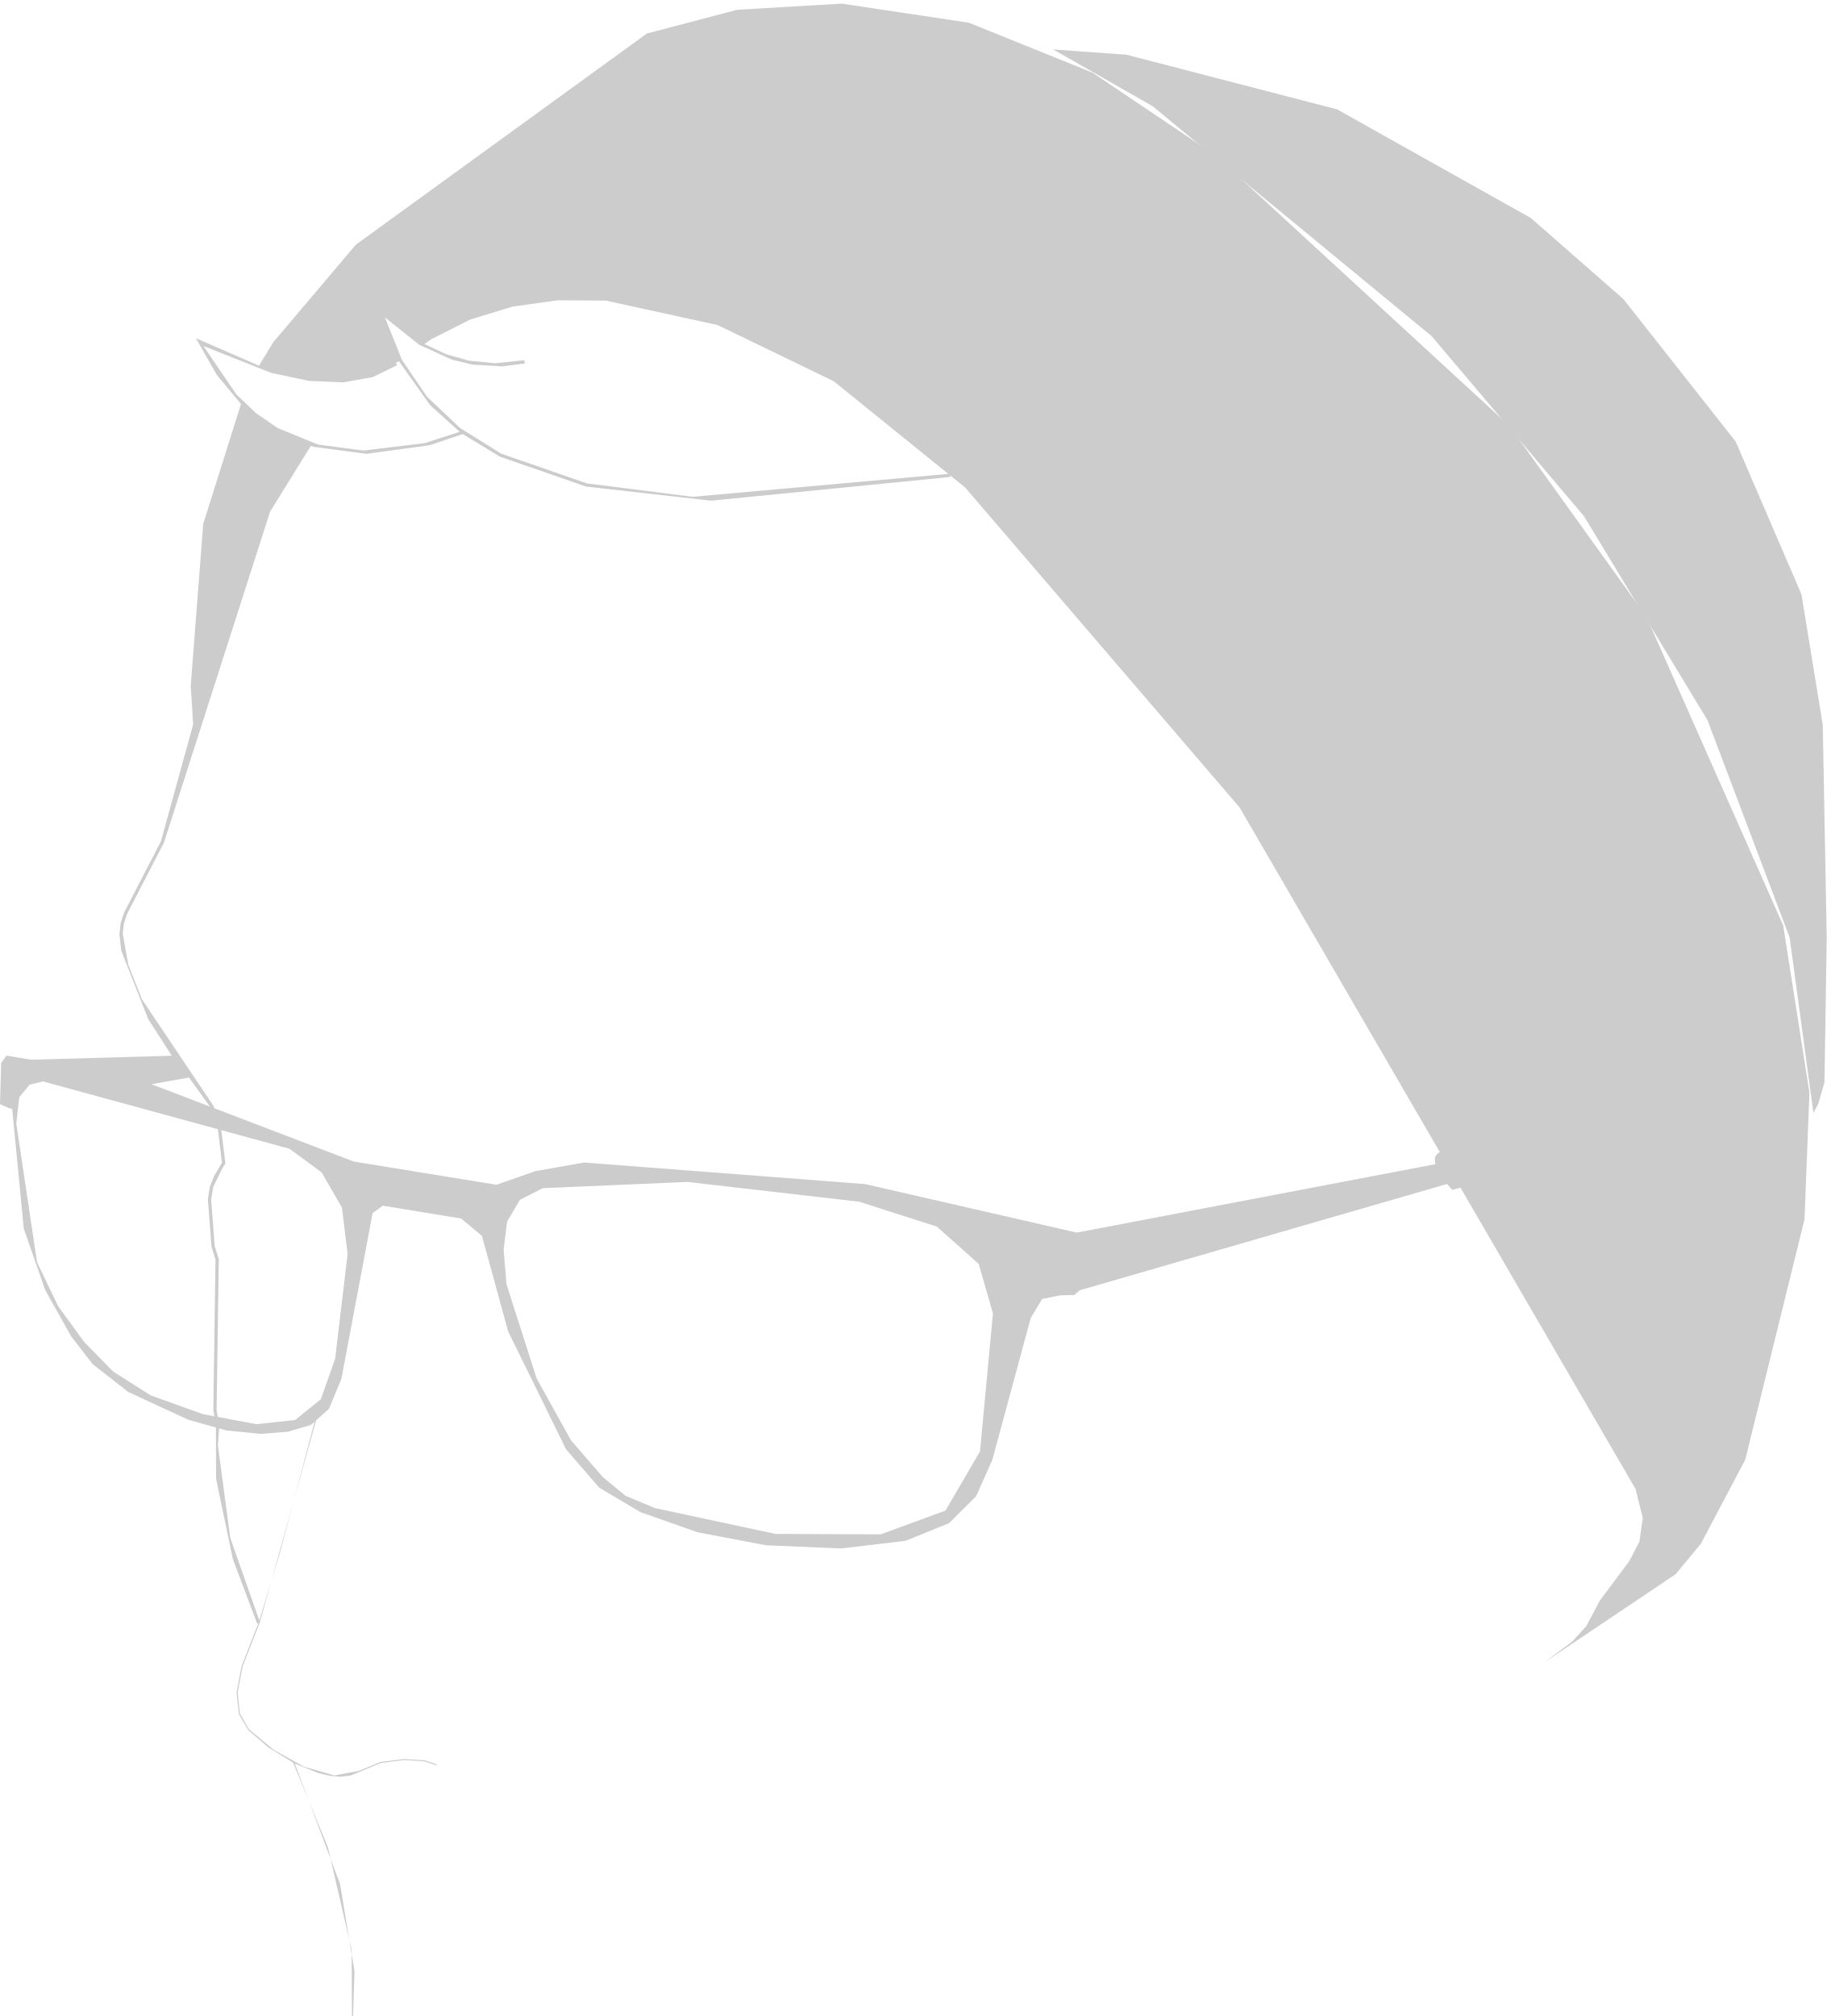
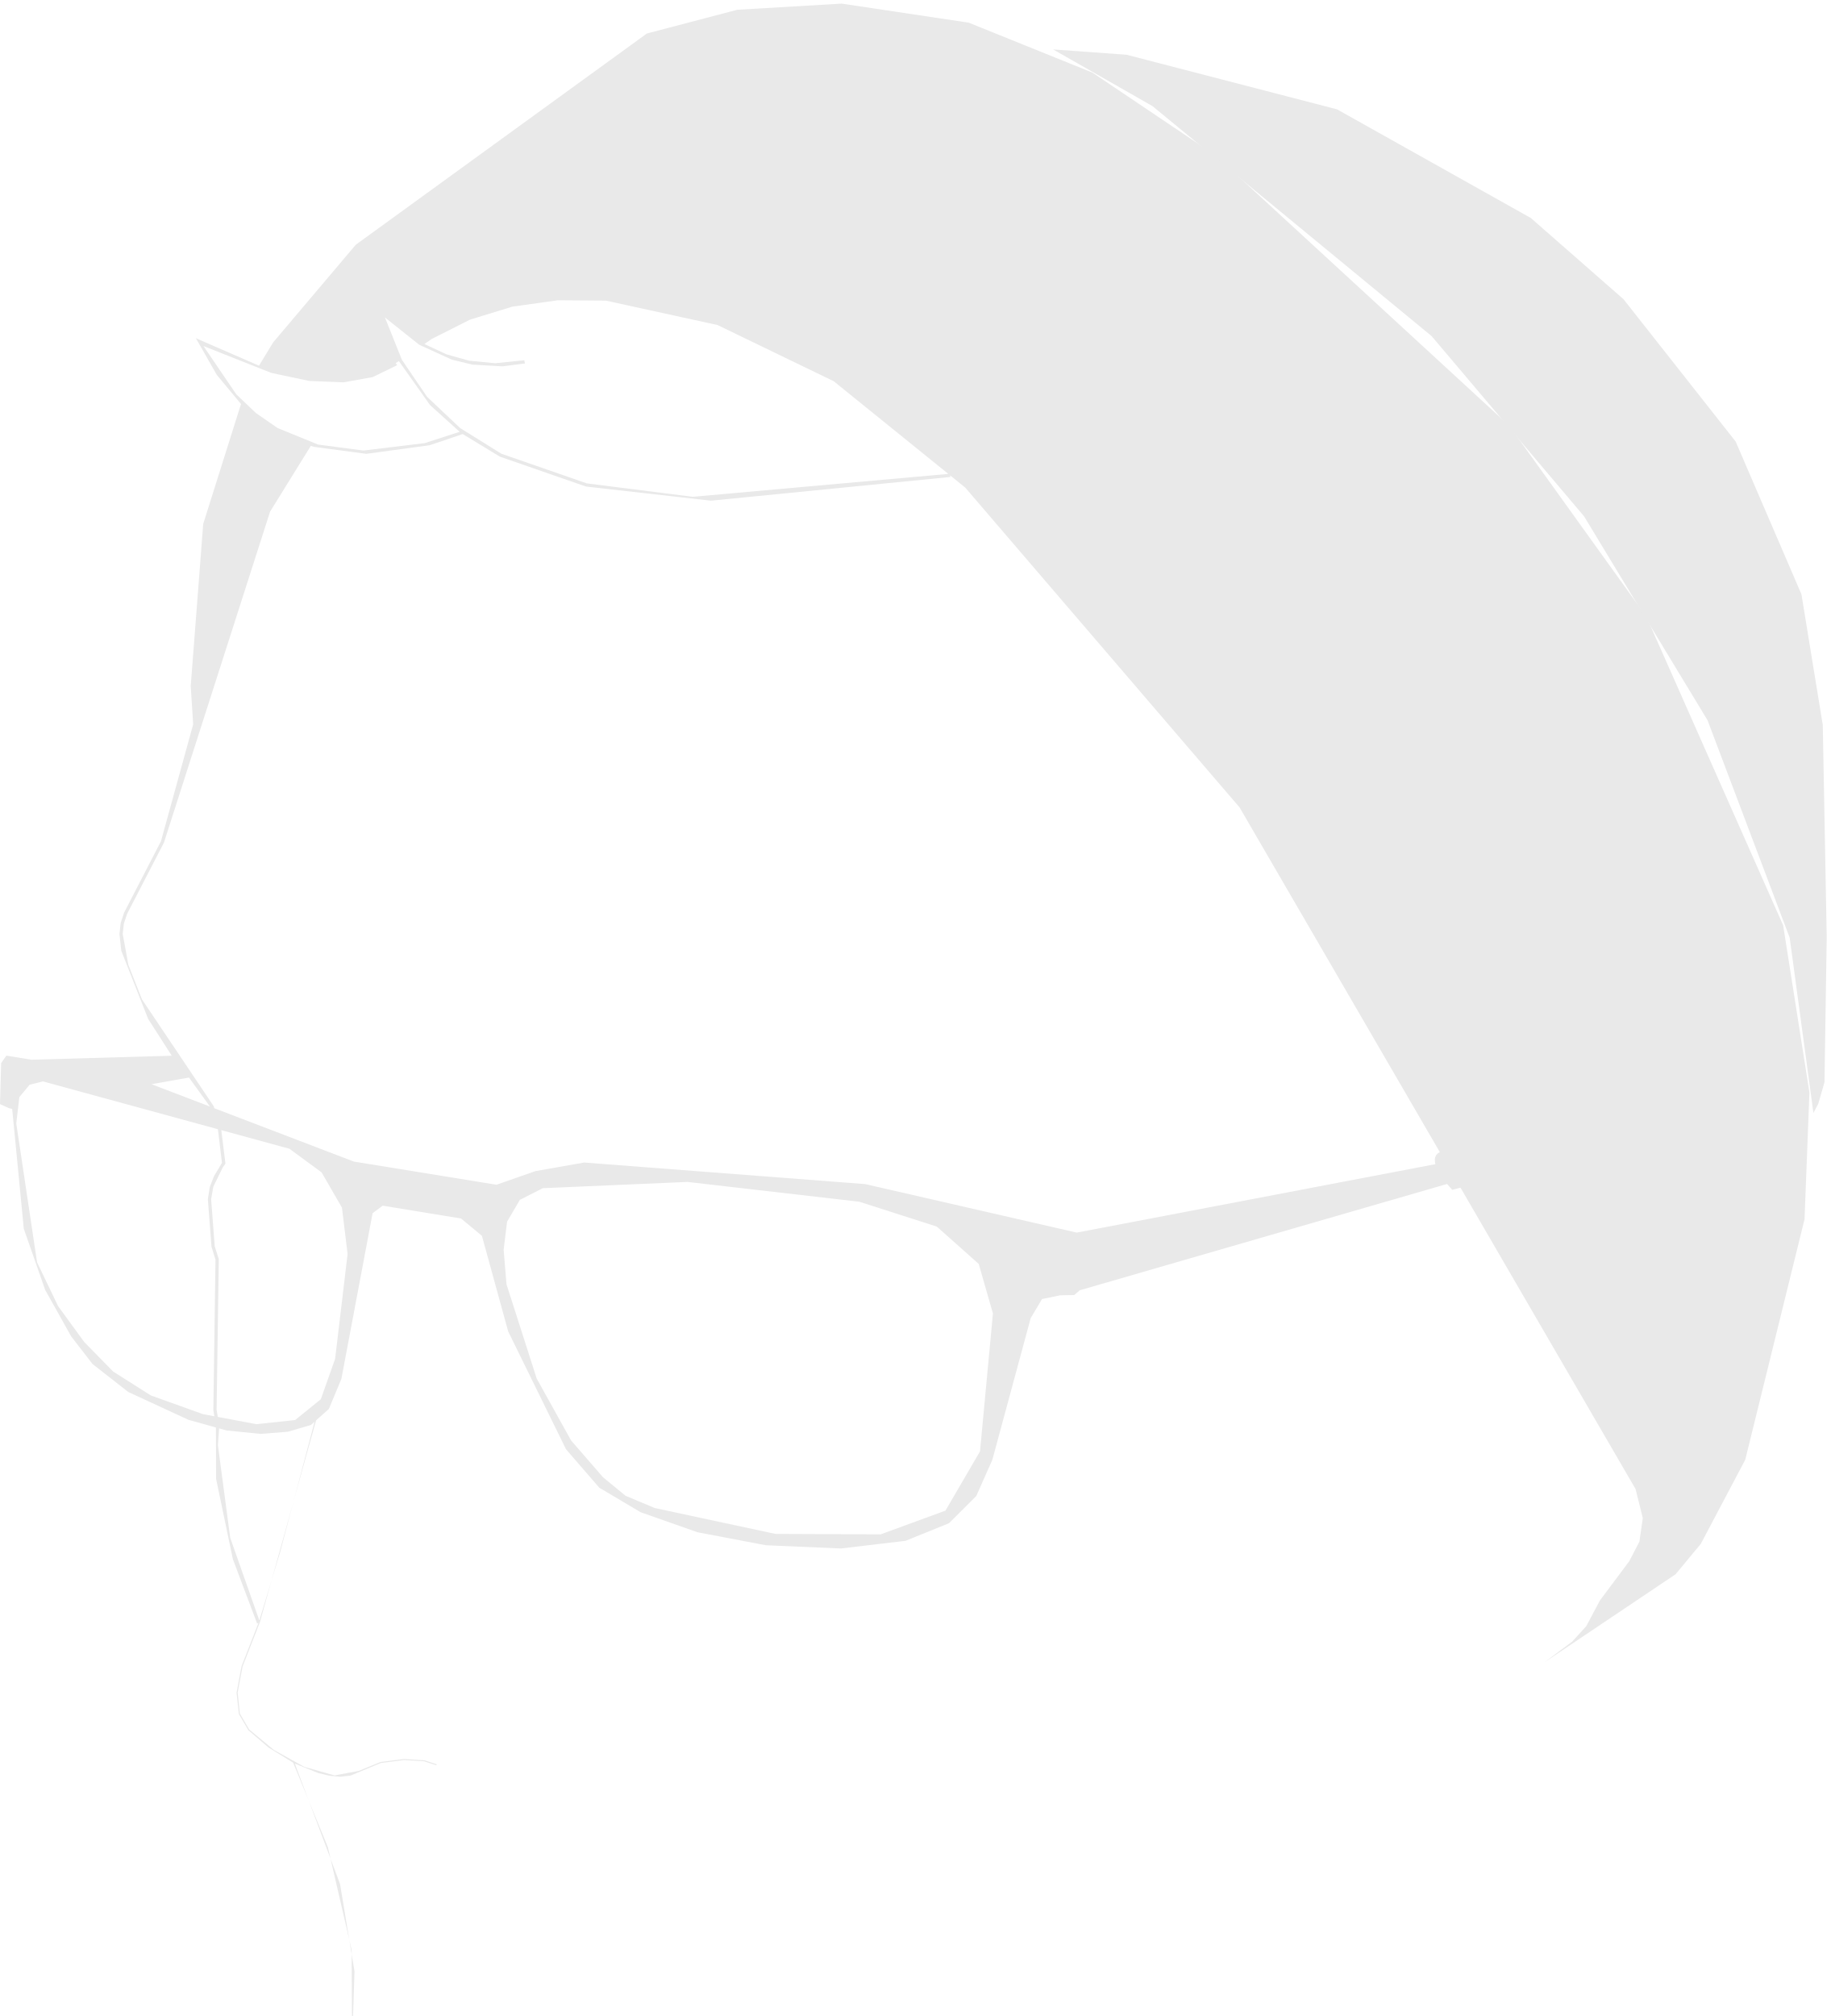
<svg xmlns="http://www.w3.org/2000/svg" version="1.1" id="Layer_1" x="0px" y="0px" width="1676.671px" height="1846.477px" viewBox="0 0 1676.671 1846.477" enable-background="new 0 0 1676.671 1846.477" xml:space="preserve">
  <g>
-     <path fill="#CCC" d="M1338.7,1050.517l-19.303,4.529l-2.142,1.241l-1.555,1.621l-0.962,1.995l-0.299,1.466l0.116,3.198   l0.37,1.701l-328.544,62.693l-193.813-44.438l-257.487-19.756l-44.663,7.899l-35.608,12.458l-130.699-21.233l-127.729-48.827   l-0.653-1.913l-65.647-97.759l-12.525-31.742l-5.137-28.237l1.05-9.416l2.972-9.005l33.778-65.324l97.193-303.042l37.301-60.222   l3.067,0.889l47.796,6.376l58.075-7.881l30.232-10.223l33.991,20.654l78.92,27.411l114.519,12.955l219.325-21.722l-0.684-2.921   L634.559,455.03l-97.003-12.301l-78.33-27.187l-37.636-23.428l-30.369-28.678l-23.015-33.825l-15.578-38.87l31.375,25.022   l29.886,13.637l18.812,4.559l27.646,1.574l20.557-2.634l-0.605-2.938l-26.715,2.732l-23.88-2.326l-20.739-5.849l-20.166-9.429   l6.491-4.527l35.302-17.808l38.768-11.887l41.674-5.843l44.02,0.326l102.295,22.356l106.353,51.426l120.515,97.443l251.359,292.975   l362.724,624.271l6.631,26.604l-3.1,21.592l-9.314,17.92l-26.835,35.894l-12.564,23.629l-12.794,14.052l-25.714,19.175   l120.34-80.803l23.117-27.849L1598.78,1337l54.306-220.237l4.492-116.127l-24.078-153.14l-125.252-282.617l-125.673-174.947   l-268.938-247.497l-112.926-75.967L887.449,20.767L771.048,3.311L675.398,8.95l-82.79,21.733L325.93,224.158l-75.64,89.359   l-13.038,21.42l-57.788-25.162l19.12,33.547l22.193,26.709L186.16,479.836l-11.435,148.53l2.22,35.128l-29.49,107.002   l-33.777,65.386l-3.131,9.519l-1.125,10.014l1.676,15.361l24.587,62.425l21.667,33.757l-128.625,3.649l-22.89-3.735l-4.78,6.795   L0,1011.266l8.377,3.782l2.782,0.629l10.644,109.804l19.632,56.093l23.798,42.491l19.532,25.241l32.728,25.629l55.114,25.478   l25.192,7.028l0.162,47.115l15.368,73.516l22.224,58.954l1.207-0.539l-15.545,39.789l-4.504,24.099l2.114,19.521l8.737,14.866   l18.375,15.747l22.626,13.972l0,0l0,0l0,0l0,0l31.802,77.386l21.77,94.214l0.292,60.272l0.992,0.125l1.324-40.892l-13.208-79.919   l-41.455-110.405l21.584,8.749l10.396,2.453l9.756,0.868l9.386-1.078l27.563-11.483l21.308-2.74l18.476,1.158l11.073,3.627   l0.6-0.801l-11.271-3.712l-18.788-1.214l-21.651,2.744l-19.863,8.163l-22.205,4.115l-27.69-7.833l-27.834-15.456l-22.638-18.754   l-8.548-14.611l-2.02-19.249l4.502-23.811l15.805-40.474l0.27-0.12l-0.125-0.284l51.4-184.604l11.718-10.456l11.456-27.5   l28.6-151.797l9.271-6.866l71.779,11.759l19.085,15.844l24.048,87.549l53.015,107.976l30.45,35.173l37.902,22.479l52.227,18.366   l62.528,11.87l68.69,2.955l59.148-6.997l39.884-16.149l24.983-24.898l14.724-33.193l35.144-129.804l10.375-17.423l16.592-3.418   l12.914-0.234l4.996-4.369l336.53-97.373l4.747,5.408l25.9-6.895L1338.7,1050.517L1338.7,1050.517z M248.558,341.563l34.906,7.381   l31.118,1.258l26.926-4.84l22.329-10.913l-1.332-1.9l2.903-1.825l28.54,40.285l27.151,24.483l-31.954,10.361l-56.153,6.799   l-41.62-5.471l-37.045-15.141l-19.859-13.708l-17.983-17.129l-30.122-44.279L248.558,341.563L248.558,341.563z M909.61,1203.022   l-11.846,126.309l-31.634,54.258l-59.349,21.734l-96.451-0.404l-110.479-23.685l-26.822-11.249l-20.602-16.921l-29.251-33.717   l-31.535-56.737l-27.646-86.316l-2.616-31.609l3.125-25.688l11.699-20.012l20.979-10.708l132.638-5.736l157.355,18.133   l71.004,22.763l38.395,34.182L909.61,1203.022L909.61,1203.022z M270.35,1300.646l-35.518,3.768l-35.302-6.632l-1.117-6.524   l2.03-138.154l-0.18-0.359l-3.581-11.377l-3.261-42.952l1.965-11.443l8.69-17.713l2.449-3.473l-3.799-30.681l62.451,17.058   l29.415,21.629l18.647,32.252l5.189,42.47l-11.445,96.13l-13.1,36.941L270.35,1300.646L270.35,1300.646z M17.728,1004.844   l9.336-11.278l12.201-3.11l160.352,43.799l3.711,30.788l-7.302,12.259l-3.906,10.047l-1.699,11.065l3.329,43.488l3.65,11.817   l-1.958,137.947l0.945,5.523l-10.513-1.975l-47.795-17.153l-34.47-21.89l-26.491-27.06l-23.842-32.723l-19.319-40.184   l-19.056-127.211L17.728,1004.844L17.728,1004.844z M138.752,993.035l34.359-6.096l19.221,26.578L138.752,993.035L138.752,993.035z    M256.432,1422.308l-18.853,61.88l-26.687-75.734l-11.253-84.749l1.081-15.448l6.965,1.943l31.149,3.117l24.934-1.997l21.034-6.155   l3.388-3.023L256.432,1422.308L256.432,1422.308z" />
-     <polygon fill="#CCC" points="1673.419,858.371 1669.798,663.97 1650.267,544.326 1590.027,404.457 1487.277,274.064    1402.361,199.664 1224.843,100.149 1032.035,50.137 964.751,45.271 1055.782,97.187 1311.487,307.86 1451.16,472.943    1564.259,659.736 1639.49,858.845 1661.239,1019.39 1665.692,1010.908 1671.365,991.215 1673.419,858.371  " />
+     <path fill="#E9E9E9" d="M1338.7,1050.517l-19.303,4.529l-2.142,1.241l-1.555,1.621l-0.962,1.995l-0.299,1.466l0.116,3.198   l0.37,1.701l-328.544,62.693l-193.813-44.438l-257.487-19.756l-44.663,7.899l-35.608,12.458l-130.699-21.233l-127.729-48.827   l-0.653-1.913l-65.647-97.759l-12.525-31.742l-5.137-28.237l1.05-9.416l2.972-9.005l33.778-65.324l97.193-303.042l37.301-60.222   l3.067,0.889l47.796,6.376l58.075-7.881l30.232-10.223l33.991,20.654l78.92,27.411l114.519,12.955l219.325-21.722l-0.684-2.921   L634.559,455.03l-97.003-12.301l-78.33-27.187l-37.636-23.428l-30.369-28.678l-23.015-33.825l-15.578-38.87l31.375,25.022   l29.886,13.637l18.812,4.559l27.646,1.574l20.557-2.634l-0.605-2.938l-26.715,2.732l-23.88-2.326l-20.739-5.849l-20.166-9.429   l6.491-4.527l35.302-17.808l38.768-11.887l41.674-5.843l44.02,0.326l102.295,22.356l106.353,51.426l120.515,97.443l251.359,292.975   l362.724,624.271l6.631,26.604l-3.1,21.592l-9.314,17.92l-26.835,35.894l-12.564,23.629l-12.794,14.052l-25.714,19.175   l120.34-80.803l23.117-27.849L1598.78,1337l54.306-220.237l4.492-116.127l-24.078-153.14l-125.252-282.617l-125.673-174.947   l-268.938-247.497l-112.926-75.967L887.449,20.767L771.048,3.311L675.398,8.95l-82.79,21.733L325.93,224.158l-75.64,89.359   l-13.038,21.42l-57.788-25.162l19.12,33.547l22.193,26.709L186.16,479.836l-11.435,148.53l2.22,35.128l-29.49,107.002   l-33.777,65.386l-3.131,9.519l-1.125,10.014l1.676,15.361l24.587,62.425l21.667,33.757l-128.625,3.649l-22.89-3.735l-4.78,6.795   L0,1011.266l8.377,3.782l2.782,0.629l10.644,109.804l19.632,56.093l23.798,42.491l19.532,25.241l32.728,25.629l55.114,25.478   l25.192,7.028l0.162,47.115l15.368,73.516l22.224,58.954l1.207-0.539l-15.545,39.789l-4.504,24.099l2.114,19.521l8.737,14.866   l18.375,15.747l22.626,13.972l0,0l0,0l0,0l0,0l31.802,77.386l21.77,94.214l0.292,60.272l0.992,0.125l1.324-40.892l-13.208-79.919   l-41.455-110.405l21.584,8.749l10.396,2.453l9.756,0.868l9.386-1.078l27.563-11.483l21.308-2.74l18.476,1.158l11.073,3.627   l0.6-0.801l-11.271-3.712l-18.788-1.214l-21.651,2.744l-19.863,8.163l-22.205,4.115l-27.69-7.833l-27.834-15.456l-22.638-18.754   l-8.548-14.611l-2.02-19.249l4.502-23.811l15.805-40.474l0.27-0.12l-0.125-0.284l51.4-184.604l11.718-10.456l11.456-27.5   l28.6-151.797l9.271-6.866l71.779,11.759l19.085,15.844l24.048,87.549l53.015,107.976l30.45,35.173l37.902,22.479l52.227,18.366   l62.528,11.87l68.69,2.955l59.148-6.997l39.884-16.149l24.983-24.898l14.724-33.193l35.144-129.804l10.375-17.423l16.592-3.418   l12.914-0.234l4.996-4.369l336.53-97.373l4.747,5.408l25.9-6.895L1338.7,1050.517L1338.7,1050.517z M248.558,341.563l34.906,7.381   l31.118,1.258l26.926-4.84l22.329-10.913l-1.332-1.9l2.903-1.825l28.54,40.285l27.151,24.483l-31.954,10.361l-56.153,6.799   l-41.62-5.471l-37.045-15.141l-19.859-13.708l-17.983-17.129l-30.122-44.279L248.558,341.563L248.558,341.563z M909.61,1203.022   l-11.846,126.309l-31.634,54.258l-59.349,21.734l-96.451-0.404l-110.479-23.685l-26.822-11.249l-20.602-16.921l-29.251-33.717   l-31.535-56.737l-27.646-86.316l-2.616-31.609l3.125-25.688l11.699-20.012l20.979-10.708l132.638-5.736l157.355,18.133   l71.004,22.763l38.395,34.182L909.61,1203.022L909.61,1203.022z M270.35,1300.646l-35.518,3.768l-35.302-6.632l-1.117-6.524   l2.03-138.154l-0.18-0.359l-3.581-11.377l-3.261-42.952l1.965-11.443l8.69-17.713l2.449-3.473l-3.799-30.681l62.451,17.058   l29.415,21.629l18.647,32.252l5.189,42.47l-11.445,96.13l-13.1,36.941L270.35,1300.646L270.35,1300.646z M17.728,1004.844   l9.336-11.278l12.201-3.11l160.352,43.799l3.711,30.788l-7.302,12.259l-3.906,10.047l-1.699,11.065l3.329,43.488l3.65,11.817   l-1.958,137.947l0.945,5.523l-10.513-1.975l-47.795-17.153l-34.47-21.89l-26.491-27.06l-23.842-32.723l-19.319-40.184   l-19.056-127.211L17.728,1004.844L17.728,1004.844z M138.752,993.035l34.359-6.096l19.221,26.578L138.752,993.035L138.752,993.035z    M256.432,1422.308l-18.853,61.88l-26.687-75.734l-11.253-84.749l1.081-15.448l6.965,1.943l31.149,3.117l24.934-1.997l21.034-6.155   l3.388-3.023L256.432,1422.308L256.432,1422.308z" />
+     <polygon fill="#E9E9E9" points="1673.419,858.371 1669.798,663.97 1650.267,544.326 1590.027,404.457 1487.277,274.064    1402.361,199.664 1224.843,100.149 1032.035,50.137 964.751,45.271 1055.782,97.187 1311.487,307.86 1451.16,472.943    1564.259,659.736 1639.49,858.845 1661.239,1019.39 1665.692,1010.908 1671.365,991.215 1673.419,858.371  " />
  </g>
</svg>
